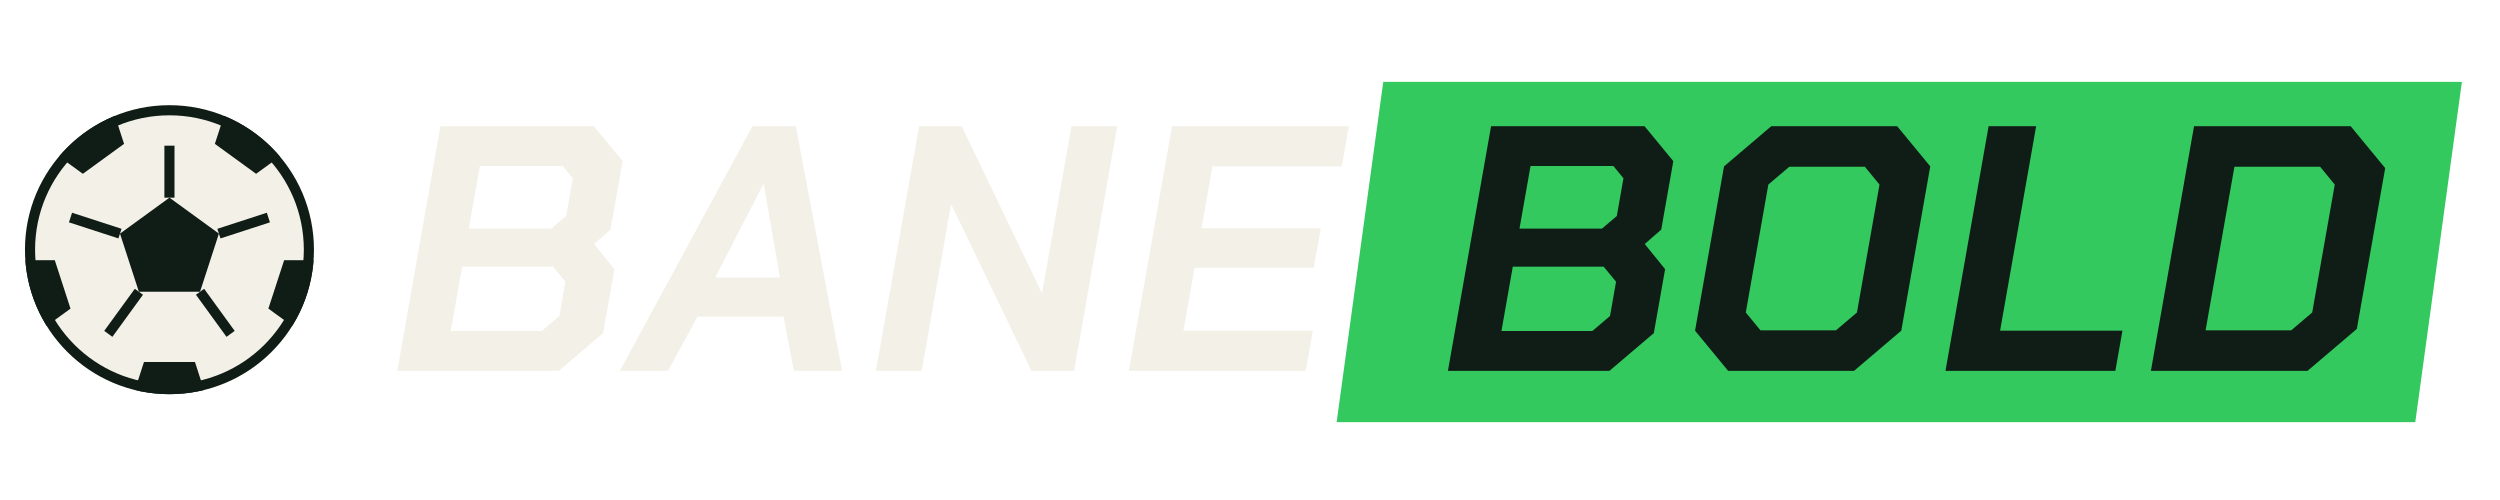
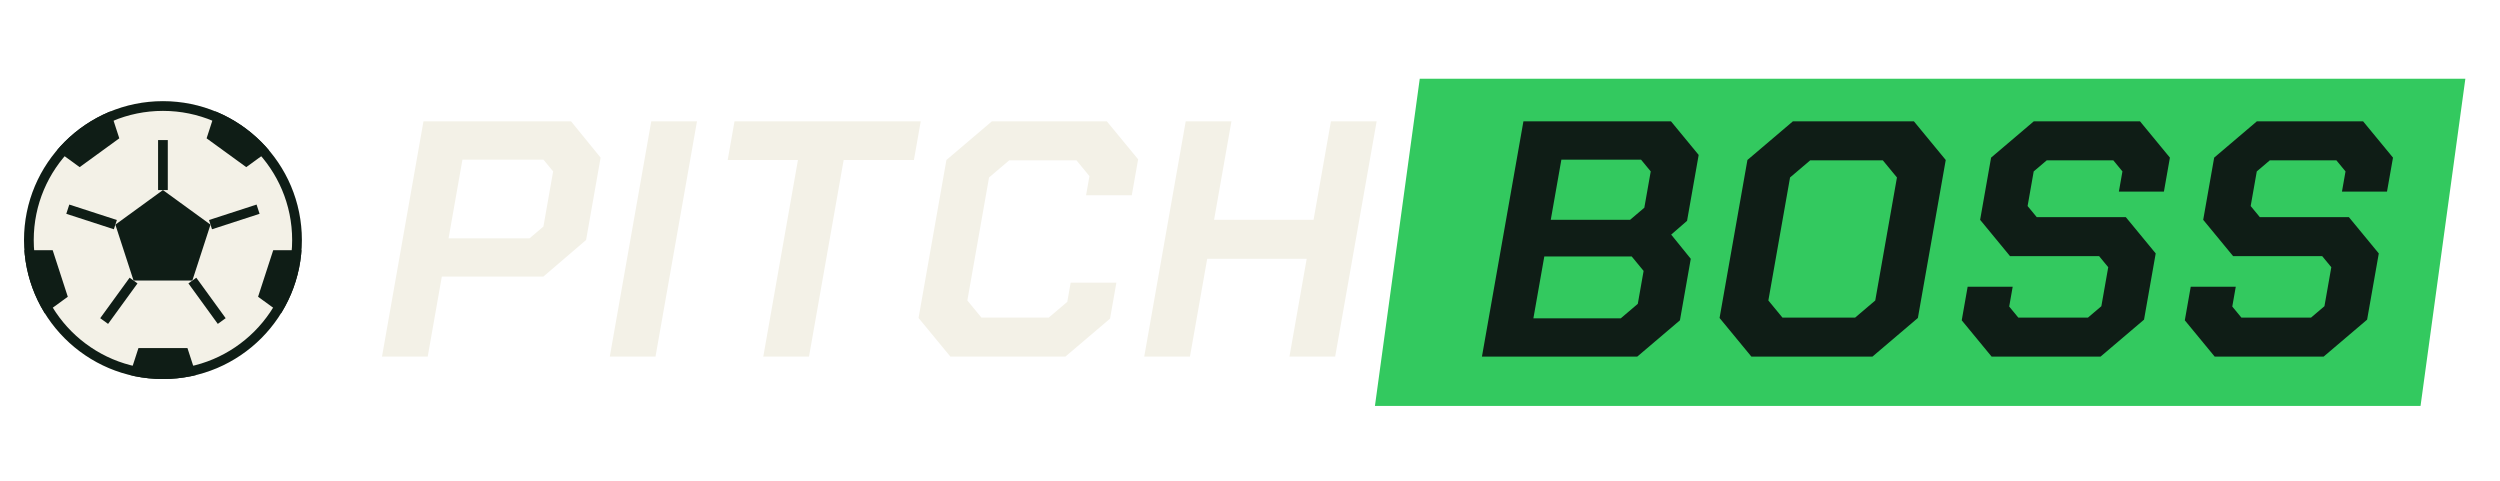
- <svg xmlns="http://www.w3.org/2000/svg" viewBox="0 0 801 160" width="801" height="160">
+ <svg xmlns="http://www.w3.org/2000/svg" viewBox="0 0 833 160" width="833" height="160">
  <circle cx="54.293" cy="80" r="46.293" fill="#f3f1e7" />
  <clipPath id="bc548046">
    <circle cx="54.293" cy="80" r="46.293" />
  </clipPath>
  <g clip-path="url(#bc548046)">
    <polygon points="54.29,63.33 70.14,74.85 64.09,93.48 44.50,93.48 38.44,74.85" fill="#0f1d16" />
    <line x1="54.29" y1="63.33" x2="54.29" y2="46.67" stroke="#0f1d16" stroke-width="3.24" />
    <polygon points="90.21,30.56 95.26,46.09 82.05,55.69 68.84,46.09 73.88,30.56" fill="#0f1d16" />
    <line x1="70.14" y1="74.85" x2="85.99" y2="69.70" stroke="#0f1d16" stroke-width="3.24" />
    <polygon points="112.41,98.88 99.20,108.48 85.99,98.88 91.04,83.36 107.36,83.36" fill="#0f1d16" />
    <line x1="64.09" y1="93.48" x2="73.88" y2="106.97" stroke="#0f1d16" stroke-width="3.24" />
    <polygon points="54.29,141.11 41.09,131.51 46.13,115.98 62.46,115.98 67.50,131.51" fill="#0f1d16" />
    <line x1="44.50" y1="93.48" x2="34.70" y2="106.97" stroke="#0f1d16" stroke-width="3.24" />
    <polygon points="-3.82,98.88 1.22,83.36 17.55,83.36 22.59,98.88 9.39,108.48" fill="#0f1d16" />
    <line x1="38.44" y1="74.85" x2="22.59" y2="69.70" stroke="#0f1d16" stroke-width="3.24" />
    <polygon points="18.38,30.56 34.70,30.56 39.75,46.09 26.54,55.69 13.33,46.09" fill="#0f1d16" />
  </g>
  <circle cx="54.293" cy="80" r="44.673" fill="none" stroke="#0f1d16" stroke-width="3.24" />
-   <path d="M141.104 40.427H190.272L199.497 51.627L195.626 73.579L190.337 78.171L196.867 86.235L193.253 106.731L179.024 118.827H127.28ZM176.646 73.243 181.389 69.211 183.521 57.115 180.293 53.195H153.749L150.214 73.243ZM173.547 106.059 179.213 101.243 181.148 90.267 177.181 85.451H148.061L144.427 106.059ZM241.083 40.427H254.971L269.819 118.827H254.363L251.04 101.467H223.488L214.043 118.827H198.587ZM249.892 88.923 244.729 59.131H244.505L229.172 88.923ZM294.469 40.427H308.133L333.697 93.627H333.921L343.301 40.427H357.973L344.149 118.827H330.485L304.902 65.739H304.678L295.317 118.827H280.645ZM375.52 40.427H432.192L429.921 53.307H388.481L384.985 73.131H423.177L420.946 85.787H382.754L379.199 105.947H420.639L418.368 118.827H361.696Z" fill="#f3f1e7" />
-   <path d="M443.195 26.24 L788.789 26.24 L773.856 135.253 L428.261 135.253 Z" fill="#33c95f" />
-   <path d="M477.739 40.427H526.907L536.132 51.627L532.261 73.579L526.971 78.171L533.502 86.235L529.888 106.731L515.659 118.827H463.915ZM513.28 73.243 518.023 69.211 520.156 57.115 516.927 53.195H490.383L486.848 73.243ZM510.182 106.059 515.847 101.243 517.783 90.267 513.816 85.451H484.696L481.062 106.059ZM543.092 105.947 552.374 53.307 567.525 40.427H607.845L618.454 53.307L609.172 105.947L594.021 118.827H553.701ZM588.248 105.835 594.967 100.123 602.195 59.131 597.491 53.419H573.299L566.579 59.131L559.351 100.123L564.056 105.835ZM637.152 40.427H652.384L640.831 105.947H680.031L677.76 118.827H623.328ZM702.971 40.427H753.147L764.217 53.867L755.133 105.387L739.323 118.827H689.147ZM734.11 105.835 740.829 100.123 748.057 59.131 743.352 53.419H715.912L706.67 105.835Z" fill="#0f1d16" />
+   <path d="M141.104 40.427H190.272L200.123 52.523L195.285 79.963L181.036 92.171H147.212L142.512 118.827H127.28ZM176.456 79.403 181.067 75.483 184.305 57.115 181.077 53.195H154.085L149.464 79.403ZM217.003 40.427H232.235L218.411 118.827H203.179ZM265.878 53.307H242.47L244.741 40.427H306.789L304.518 53.307H281.11L269.557 118.827H254.325ZM306.063 105.947 315.345 53.307 330.496 40.427H368.8L379.224 53.083L377.111 65.067H361.879L363.005 58.683L358.669 53.419H336.269L329.55 59.131L322.322 100.123L327.027 105.835H349.427L355.619 100.571L356.745 94.187H371.977L369.864 106.171L354.976 118.827H316.672ZM395.083 40.427H410.315L404.528 73.243H437.68L443.467 40.427H458.699L444.875 118.827H429.643L435.39 86.235H402.238L396.491 118.827H381.259Z" fill="#f3f1e7" />
+   <path d="M473.061 26.24 L821.456 26.24 L806.523 135.253 L458.128 135.253 Z" fill="#33c95f" />
+   <path d="M507.605 40.427H556.773L565.999 51.627L562.128 73.579L556.838 78.171L563.368 86.235L559.754 106.731L545.525 118.827H493.781ZM543.147 73.243 547.89 69.211 550.023 57.115 546.794 53.195H520.25L516.715 73.243ZM540.049 106.059 545.714 101.243 547.649 90.267 543.682 85.451H514.562L510.929 106.059ZM572.959 105.947 582.241 53.307 597.392 40.427H637.712L648.321 53.307L639.039 105.947L623.888 118.827H583.568ZM618.115 105.835 624.834 100.123 632.062 59.131 627.357 53.419H603.165L596.446 59.131L589.218 100.123L593.923 105.835ZM653.648 106.731 655.622 95.531H670.63L669.465 102.139L672.51 105.835H695.694L700.173 102.027L702.464 89.035L699.42 85.339H669.74L659.776 73.243L663.43 52.523L677.659 40.427H713.051L723.014 52.523L721.019 63.835H706.011L707.196 57.115L704.152 53.419H681.976L677.628 57.115L675.594 68.651L678.638 72.347H708.318L718.281 84.443L714.391 106.507L699.899 118.827H663.611ZM727.978 106.731 729.953 95.531H744.961L743.796 102.139L746.84 105.835H770.024L774.504 102.027L776.794 89.035L773.75 85.339H744.07L734.107 73.243L737.761 52.523L751.989 40.427H787.381L797.345 52.523L795.35 63.835H780.342L781.527 57.115L778.483 53.419H756.307L751.959 57.115L749.925 68.651L752.969 72.347H782.649L792.612 84.443L788.722 106.507L774.229 118.827H737.941Z" fill="#0f1d16" />
</svg>
